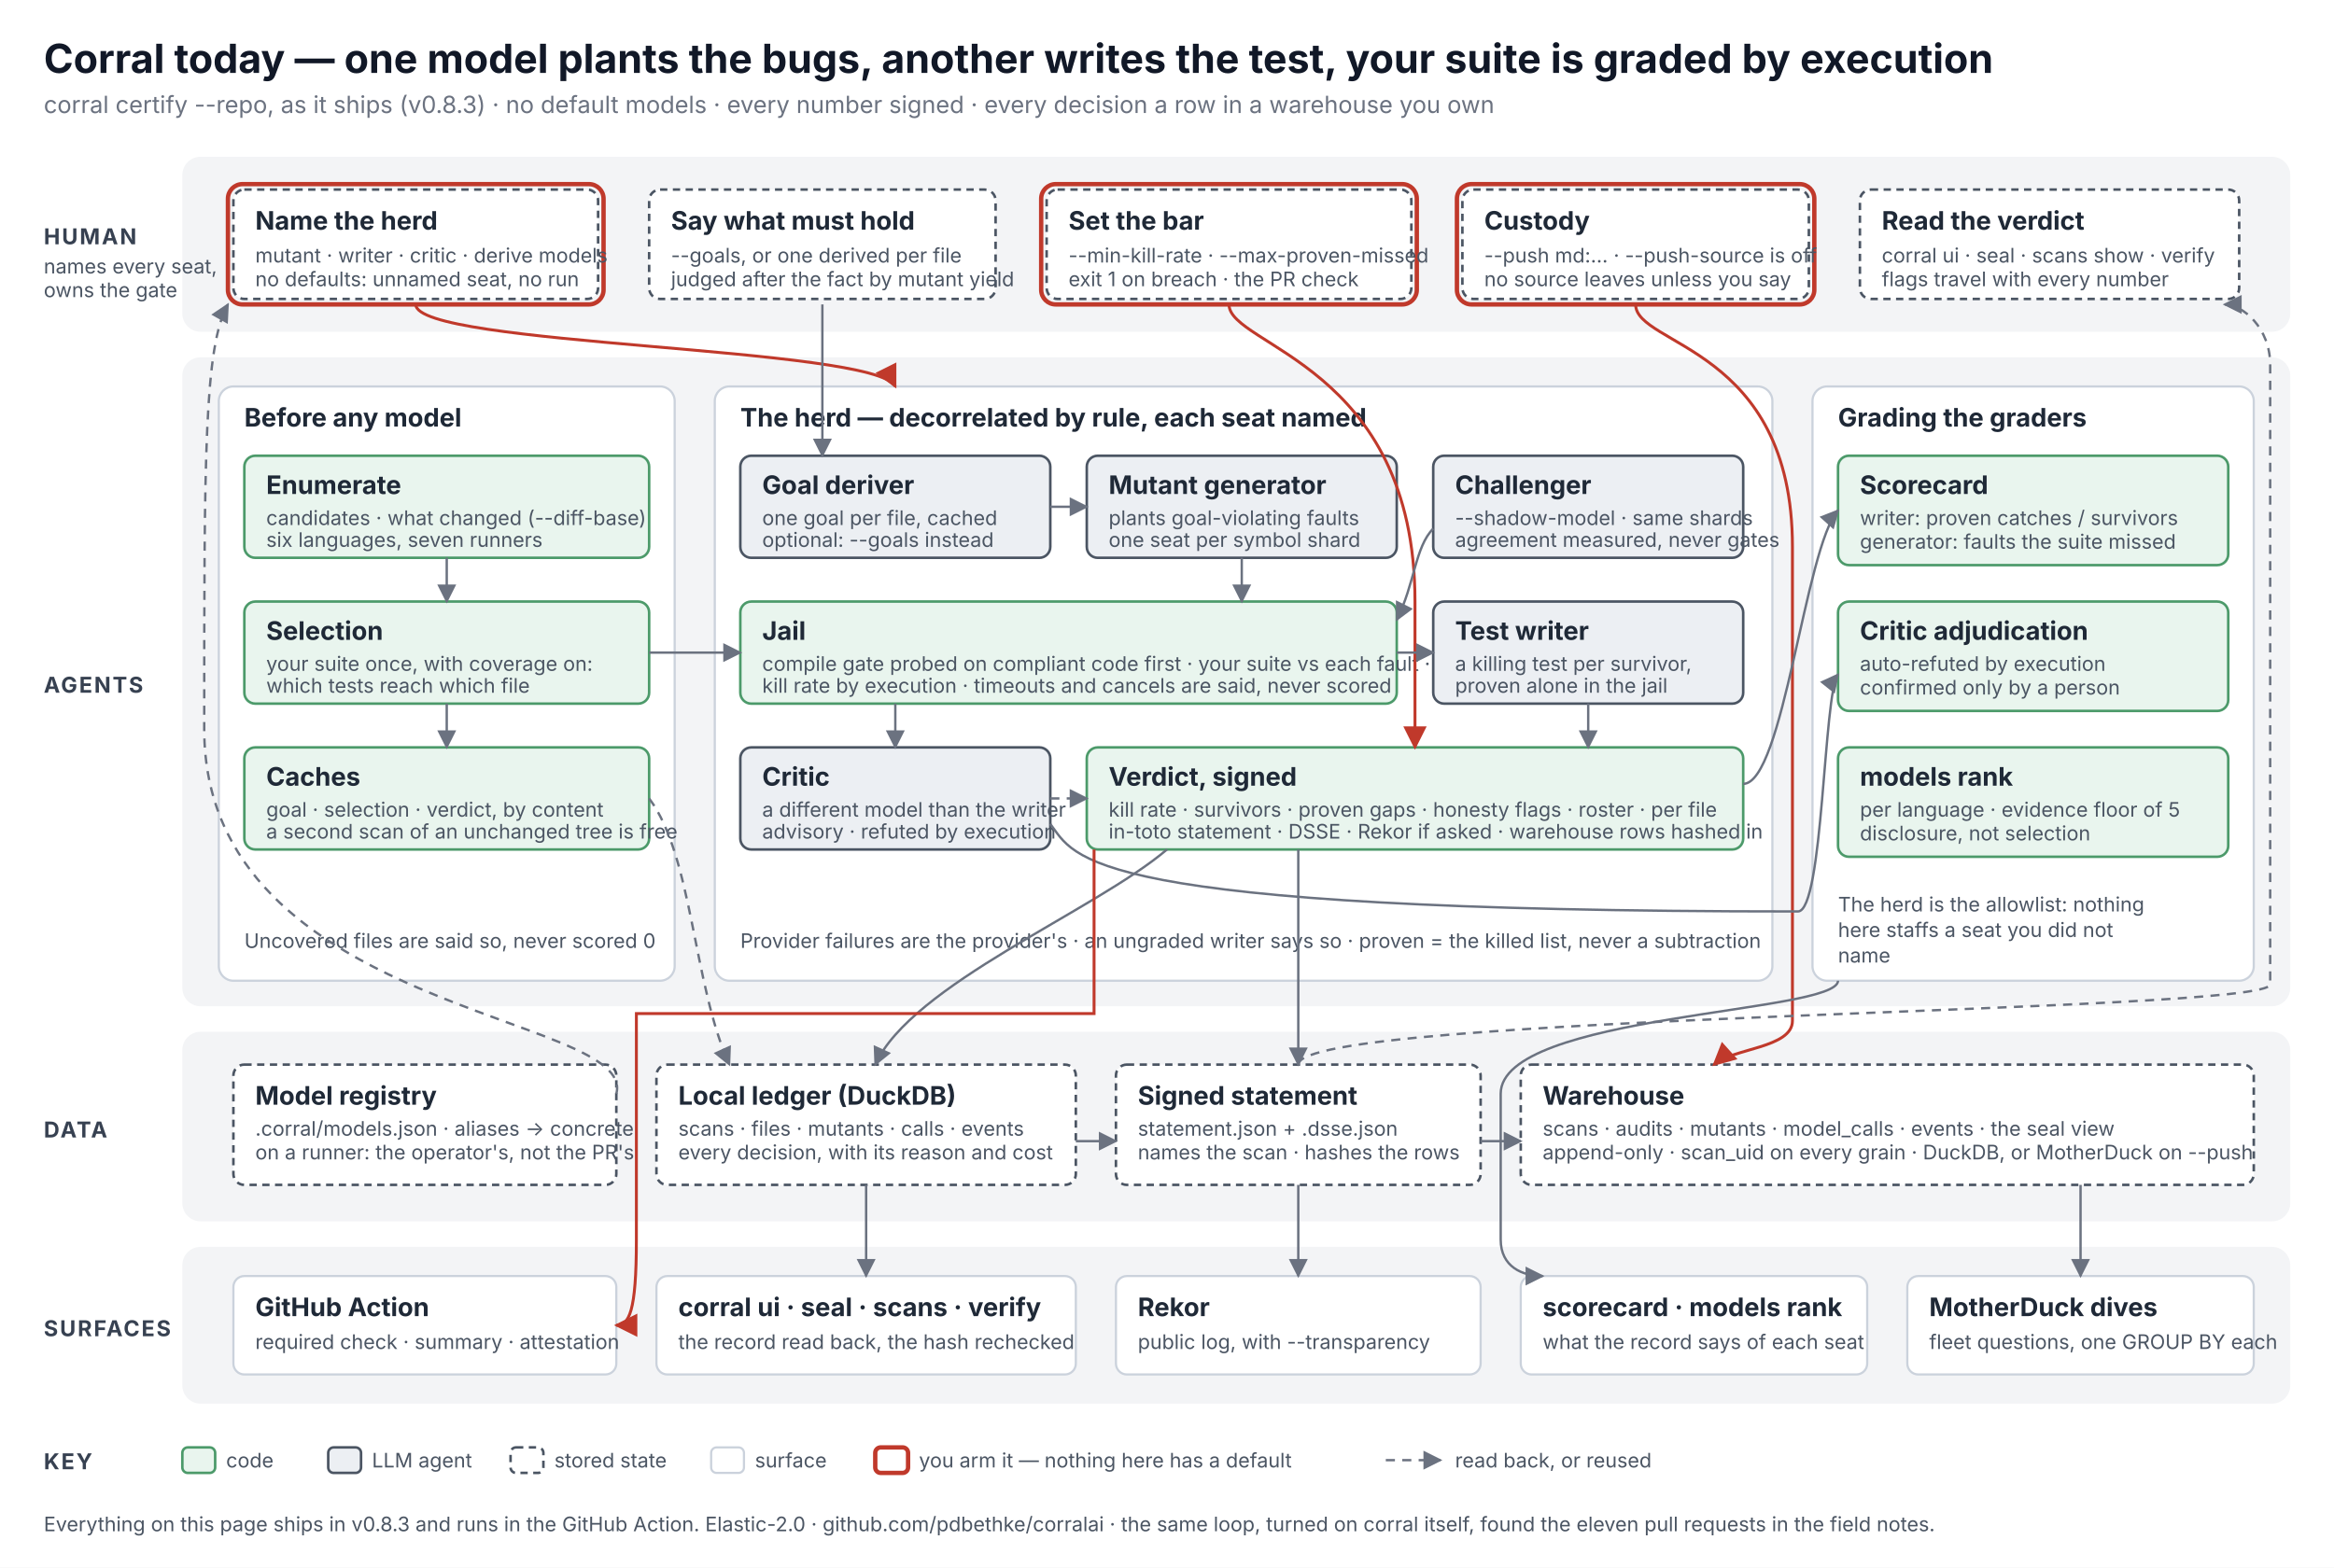
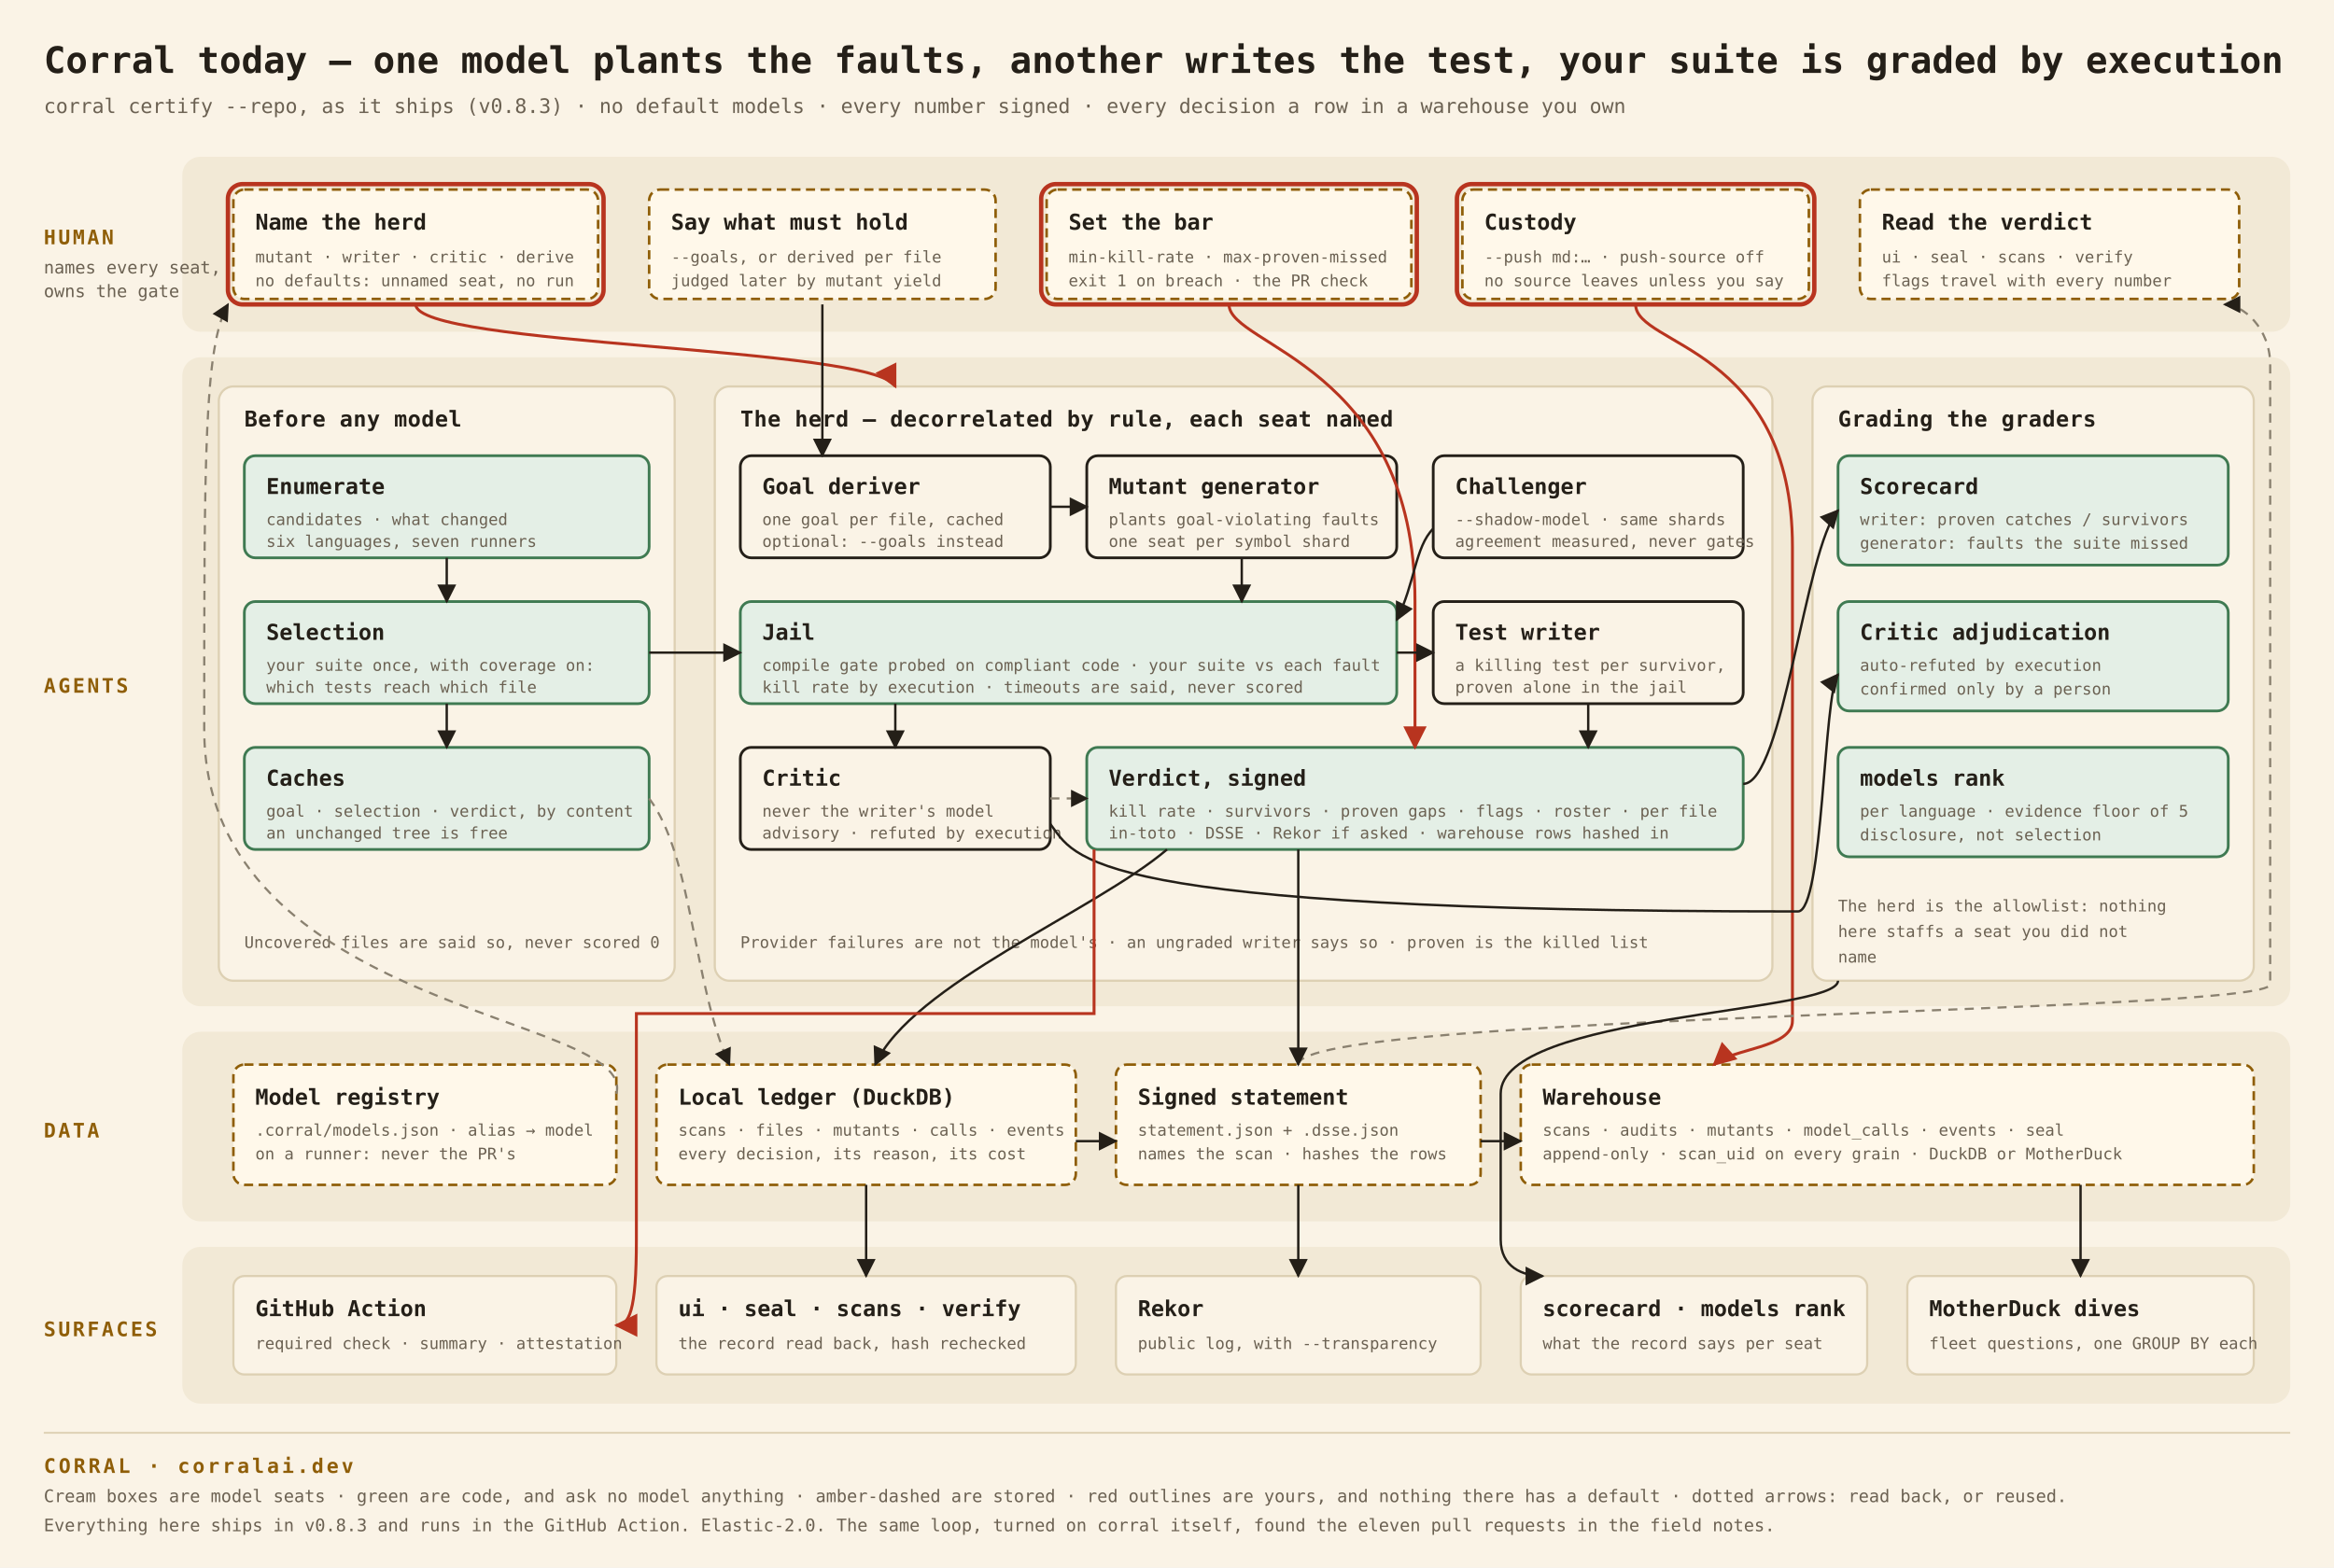
- <svg xmlns="http://www.w3.org/2000/svg" width="1280" height="860" viewBox="0 0 1280 860" font-family="Inter, 'Helvetica Neue', Arial, sans-serif" font-size="12">
+ <svg xmlns="http://www.w3.org/2000/svg" width="1280" height="860" viewBox="0 0 1280 860" font-family="ui-monospace, SFMono-Regular, Menlo, 'Cascadia Code', 'Fira Code', monospace" font-size="12">
  <defs>
    <marker id="arr" viewBox="0 0 10 10" refX="9" refY="5" markerWidth="8" markerHeight="8" orient="auto-start-reverse">
-       <path d="M0,0 L10,5 L0,10 z" fill="#6b7280" />
+       <path d="M0,0 L10,5 L0,10 z" fill="#241f18" />
    </marker>
    <marker id="arr-red" viewBox="0 0 10 10" refX="9" refY="5" markerWidth="8" markerHeight="8" orient="auto-start-reverse">
-       <path d="M0,0 L10,5 L0,10 z" fill="#c0392b" />
+       <path d="M0,0 L10,5 L0,10 z" fill="#b8341f" />
    </marker>
    <style>
-       .lane { fill: #f3f4f6; }
-       .lanelabel { font-size: 12px; font-weight: 700; letter-spacing: .08em; fill: #374151; }
-       .group { fill: #ffffff; stroke: #cbd2dc; stroke-width: 1.2; }
-       .grouptitle { font-size: 14px; font-weight: 700; fill: #1f2937; }
-       .agent { fill: #eceff3; stroke: #4b5563; stroke-width: 1.4; }
-       .code { fill: #e9f5ee; stroke: #4c9a6a; stroke-width: 1.4; }
-       .state { fill: #ffffff; stroke: #4b5563; stroke-width: 1.4; stroke-dasharray: 4 3; }
-       .surface { fill: #ffffff; stroke: #cbd2dc; stroke-width: 1.2; }
-       .arm { fill: none; stroke: #c0392b; stroke-width: 2.4; }
-       .t { font-size: 14px; font-weight: 700; fill: #1f2937; }
-       .s { font-size: 11px; fill: #4b5563; }
-       .flow { fill: none; stroke: #6b7280; stroke-width: 1.3; marker-end: url(#arr); }
-       .flowred { fill: none; stroke: #c0392b; stroke-width: 1.6; marker-end: url(#arr-red); }
-       .flowback { fill: none; stroke: #6b7280; stroke-width: 1.3; stroke-dasharray: 5 4; marker-end: url(#arr); }
-       .title { font-size: 22px; font-weight: 700; fill: #111827; }
-       .subtitle { font-size: 13px; fill: #6b7280; }
-       .key { font-size: 11px; fill: #4b5563; }
+       .lane { fill: #f2e9d6; }
+       .lanelabel { font-size: 11px; font-weight: 700; letter-spacing: .12em; fill: #8f5e08; }
+       .group { fill: #faf3e6; stroke: #ddd0b3; stroke-width: 1.2; }
+       .grouptitle { font-size: 12px; font-weight: 700; fill: #241f18; letter-spacing: .02em; }
+       .agent { fill: #faf3e6; stroke: #241f18; stroke-width: 1.5; }
+       .code { fill: #e4efe6; stroke: #3f7a52; stroke-width: 1.5; }
+       .state { fill: #fff8ea; stroke: #8f5e08; stroke-width: 1.4; stroke-dasharray: 5 3; }
+       .surface { fill: #faf3e6; stroke: #ddd0b3; stroke-width: 1.2; }
+       .arm { fill: none; stroke: #b8341f; stroke-width: 2.4; }
+       .t { font-size: 12px; font-weight: 700; fill: #241f18; }
+       .s { font-size: 8.8px; fill: #6b6152; }
+       .flow { fill: none; stroke: #241f18; stroke-width: 1.3; marker-end: url(#arr); }
+       .flowred { fill: none; stroke: #b8341f; stroke-width: 1.6; marker-end: url(#arr-red); }
+       .flowback { fill: none; stroke: #8a8170; stroke-width: 1.2; stroke-dasharray: 5 4; marker-end: url(#arr); }
+       .title { font-size: 20px; font-weight: 700; fill: #241f18; }
+       .subtitle { font-size: 11px; fill: #6b6152; }
+       .key { font-size: 9.5px; fill: #6b6152; }
+       .brand { font-size: 11px; font-weight: 700; fill: #8f5e08; letter-spacing: .14em; }
    </style>
  </defs>
-   <rect width="1280" height="860" fill="#ffffff" />
-   <text x="24" y="40" class="title">Corral today — one model plants the bugs, another writes the test, your suite is graded by execution</text>
+   <rect width="1280" height="860" fill="#faf3e6" />
+   <text x="24" y="40" class="title">Corral today — one model plants the faults, another writes the test, your suite is graded by execution</text>
  <text x="24" y="62" class="subtitle">corral certify --repo, as it ships (v0.8.3) · no default models · every number signed · every decision a row in a warehouse you own</text>
  <rect x="100" y="86" width="1156" height="96" rx="10" class="lane" />
  <text x="24" y="134" class="lanelabel">HUMAN</text>
  <text x="24" y="150" class="key">names every seat,</text>
  <text x="24" y="163" class="key">owns the gate</text>
  <rect x="100" y="196" width="1156" height="356" rx="10" class="lane" />
  <text x="24" y="380" class="lanelabel">AGENTS</text>
  <rect x="100" y="566" width="1156" height="104" rx="10" class="lane" />
  <text x="24" y="624" class="lanelabel">DATA</text>
  <rect x="100" y="684" width="1156" height="86" rx="10" class="lane" />
  <text x="24" y="733" class="lanelabel">SURFACES</text>
  <g>
    <rect x="128" y="104" width="200" height="60" rx="6" class="state" />
    <rect x="125" y="101" width="206" height="66" rx="8" class="arm" />
    <text x="140" y="126" class="t">Name the herd</text>
-     <text x="140" y="144" class="s">mutant · writer · critic · derive models</text>
+     <text x="140" y="144" class="s">mutant · writer · critic · derive</text>
    <text x="140" y="157" class="s">no defaults: unnamed seat, no run</text>
  </g>
  <g>
    <rect x="356" y="104" width="190" height="60" rx="6" class="state" />
    <text x="368" y="126" class="t">Say what must hold</text>
-     <text x="368" y="144" class="s">--goals, or one derived per file</text>
-     <text x="368" y="157" class="s">judged after the fact by mutant yield</text>
+     <text x="368" y="144" class="s">--goals, or derived per file</text>
+     <text x="368" y="157" class="s">judged later by mutant yield</text>
  </g>
  <g>
    <rect x="574" y="104" width="200" height="60" rx="6" class="state" />
    <rect x="571" y="101" width="206" height="66" rx="8" class="arm" />
    <text x="586" y="126" class="t">Set the bar</text>
-     <text x="586" y="144" class="s">--min-kill-rate · --max-proven-missed</text>
+     <text x="586" y="144" class="s">min-kill-rate · max-proven-missed</text>
    <text x="586" y="157" class="s">exit 1 on breach · the PR check</text>
  </g>
  <g>
    <rect x="802" y="104" width="190" height="60" rx="6" class="state" />
    <rect x="799" y="101" width="196" height="66" rx="8" class="arm" />
    <text x="814" y="126" class="t">Custody</text>
-     <text x="814" y="144" class="s">--push md:… · --push-source is off</text>
+     <text x="814" y="144" class="s">--push md:… · push-source off</text>
    <text x="814" y="157" class="s">no source leaves unless you say</text>
  </g>
  <g>
    <rect x="1020" y="104" width="208" height="60" rx="6" class="state" />
    <text x="1032" y="126" class="t">Read the verdict</text>
-     <text x="1032" y="144" class="s">corral ui · seal · scans show · verify</text>
+     <text x="1032" y="144" class="s">ui · seal · scans · verify</text>
    <text x="1032" y="157" class="s">flags travel with every number</text>
  </g>
  <rect x="120" y="212" width="250" height="326" rx="8" class="group" />
  <text x="134" y="234" class="grouptitle">Before any model</text>
  <g>
    <rect x="134" y="250" width="222" height="56" rx="6" class="code" />
    <text x="146" y="271" class="t">Enumerate</text>
-     <text x="146" y="288" class="s">candidates · what changed (--diff-base)</text>
+     <text x="146" y="288" class="s">candidates · what changed</text>
    <text x="146" y="300" class="s">six languages, seven runners</text>
  </g>
  <g>
    <rect x="134" y="330" width="222" height="56" rx="6" class="code" />
    <text x="146" y="351" class="t">Selection</text>
    <text x="146" y="368" class="s">your suite once, with coverage on:</text>
    <text x="146" y="380" class="s">which tests reach which file</text>
  </g>
  <g>
    <rect x="134" y="410" width="222" height="56" rx="6" class="code" />
    <text x="146" y="431" class="t">Caches</text>
    <text x="146" y="448" class="s">goal · selection · verdict, by content</text>
-     <text x="146" y="460" class="s">a second scan of an unchanged tree is free</text>
+     <text x="146" y="460" class="s">an unchanged tree is free</text>
  </g>
  <text x="134" y="520" class="s">Uncovered files are said so, never scored 0</text>
  <rect x="392" y="212" width="580" height="326" rx="8" class="group" />
  <text x="406" y="234" class="grouptitle">The herd — decorrelated by rule, each seat named</text>
  <g>
    <rect x="406" y="250" width="170" height="56" rx="6" class="agent" />
    <text x="418" y="271" class="t">Goal deriver</text>
    <text x="418" y="288" class="s">one goal per file, cached</text>
    <text x="418" y="300" class="s">optional: --goals instead</text>
  </g>
  <g>
    <rect x="596" y="250" width="170" height="56" rx="6" class="agent" />
    <text x="608" y="271" class="t">Mutant generator</text>
    <text x="608" y="288" class="s">plants goal-violating faults</text>
    <text x="608" y="300" class="s">one seat per symbol shard</text>
  </g>
  <g>
    <rect x="786" y="250" width="170" height="56" rx="6" class="agent" />
    <text x="798" y="271" class="t">Challenger</text>
    <text x="798" y="288" class="s">--shadow-model · same shards</text>
    <text x="798" y="300" class="s">agreement measured, never gates</text>
  </g>
  <g>
    <rect x="406" y="330" width="360" height="56" rx="6" class="code" />
    <text x="418" y="351" class="t">Jail</text>
-     <text x="418" y="368" class="s">compile gate probed on compliant code first · your suite vs each fault ·</text>
-     <text x="418" y="380" class="s">kill rate by execution · timeouts and cancels are said, never scored</text>
+     <text x="418" y="368" class="s">compile gate probed on compliant code · your suite vs each fault</text>
+     <text x="418" y="380" class="s">kill rate by execution · timeouts are said, never scored</text>
  </g>
  <g>
    <rect x="786" y="330" width="170" height="56" rx="6" class="agent" />
    <text x="798" y="351" class="t">Test writer</text>
    <text x="798" y="368" class="s">a killing test per survivor,</text>
    <text x="798" y="380" class="s">proven alone in the jail</text>
  </g>
  <g>
    <rect x="406" y="410" width="170" height="56" rx="6" class="agent" />
    <text x="418" y="431" class="t">Critic</text>
-     <text x="418" y="448" class="s">a different model than the writer</text>
+     <text x="418" y="448" class="s">never the writer's model</text>
    <text x="418" y="460" class="s">advisory · refuted by execution</text>
  </g>
  <g>
    <rect x="596" y="410" width="360" height="56" rx="6" class="code" />
    <text x="608" y="431" class="t">Verdict, signed</text>
-     <text x="608" y="448" class="s">kill rate · survivors · proven gaps · honesty flags · roster · per file</text>
-     <text x="608" y="460" class="s">in-toto statement · DSSE · Rekor if asked · warehouse rows hashed in</text>
-   </g>
-   <text x="406" y="520" class="s">Provider failures are the provider's · an ungraded writer says so · proven = the killed list, never a subtraction</text>
+     <text x="608" y="448" class="s">kill rate · survivors · proven gaps · flags · roster · per file</text>
+     <text x="608" y="460" class="s">in-toto · DSSE · Rekor if asked · warehouse rows hashed in</text>
+   </g>
+   <text x="406" y="520" class="s">Provider failures are not the model's · an ungraded writer says so · proven is the killed list</text>
  <rect x="994" y="212" width="242" height="326" rx="8" class="group" />
  <text x="1008" y="234" class="grouptitle">Grading the graders</text>
  <g>
    <rect x="1008" y="250" width="214" height="60" rx="6" class="code" />
    <text x="1020" y="271" class="t">Scorecard</text>
    <text x="1020" y="288" class="s">writer: proven catches / survivors</text>
    <text x="1020" y="301" class="s">generator: faults the suite missed</text>
  </g>
  <g>
    <rect x="1008" y="330" width="214" height="60" rx="6" class="code" />
    <text x="1020" y="351" class="t">Critic adjudication</text>
    <text x="1020" y="368" class="s">auto-refuted by execution</text>
    <text x="1020" y="381" class="s">confirmed only by a person</text>
  </g>
  <g>
    <rect x="1008" y="410" width="214" height="60" rx="6" class="code" />
    <text x="1020" y="431" class="t">models rank</text>
    <text x="1020" y="448" class="s">per language · evidence floor of 5</text>
    <text x="1020" y="461" class="s">disclosure, not selection</text>
  </g>
  <text x="1008" y="500" class="s">The herd is the allowlist: nothing</text>
  <text x="1008" y="514" class="s">here staffs a seat you did not</text>
  <text x="1008" y="528" class="s">name</text>
  <g>
    <rect x="128" y="584" width="210" height="66" rx="6" class="state" />
    <text x="140" y="606" class="t">Model registry</text>
-     <text x="140" y="623" class="s">.corral/models.json · aliases → concrete</text>
-     <text x="140" y="636" class="s">on a runner: the operator's, not the PR's</text>
+     <text x="140" y="623" class="s">.corral/models.json · alias → model</text>
+     <text x="140" y="636" class="s">on a runner: never the PR's</text>
  </g>
  <g>
    <rect x="360" y="584" width="230" height="66" rx="6" class="state" />
    <text x="372" y="606" class="t">Local ledger (DuckDB)</text>
    <text x="372" y="623" class="s">scans · files · mutants · calls · events</text>
-     <text x="372" y="636" class="s">every decision, with its reason and cost</text>
+     <text x="372" y="636" class="s">every decision, its reason, its cost</text>
  </g>
  <g>
    <rect x="612" y="584" width="200" height="66" rx="6" class="state" />
    <text x="624" y="606" class="t">Signed statement</text>
    <text x="624" y="623" class="s">statement.json + .dsse.json</text>
    <text x="624" y="636" class="s">names the scan · hashes the rows</text>
  </g>
  <g>
    <rect x="834" y="584" width="402" height="66" rx="6" class="state" />
    <text x="846" y="606" class="t">Warehouse</text>
-     <text x="846" y="623" class="s">scans · audits · mutants · model_calls · events · the seal view</text>
-     <text x="846" y="636" class="s">append-only · scan_uid on every grain · DuckDB, or MotherDuck on --push</text>
+     <text x="846" y="623" class="s">scans · audits · mutants · model_calls · events · seal</text>
+     <text x="846" y="636" class="s">append-only · scan_uid on every grain · DuckDB or MotherDuck</text>
  </g>
  <g>
    <rect x="128" y="700" width="210" height="54" rx="6" class="surface" />
    <text x="140" y="722" class="t">GitHub Action</text>
    <text x="140" y="740" class="s">required check · summary · attestation</text>
  </g>
  <g>
    <rect x="360" y="700" width="230" height="54" rx="6" class="surface" />
-     <text x="372" y="722" class="t">corral ui · seal · scans · verify</text>
-     <text x="372" y="740" class="s">the record read back, the hash rechecked</text>
+     <text x="372" y="722" class="t">ui · seal · scans · verify</text>
+     <text x="372" y="740" class="s">the record read back, hash rechecked</text>
  </g>
  <g>
    <rect x="612" y="700" width="200" height="54" rx="6" class="surface" />
    <text x="624" y="722" class="t">Rekor</text>
    <text x="624" y="740" class="s">public log, with --transparency</text>
  </g>
  <g>
    <rect x="834" y="700" width="190" height="54" rx="6" class="surface" />
    <text x="846" y="722" class="t">scorecard · models rank</text>
-     <text x="846" y="740" class="s">what the record says of each seat</text>
+     <text x="846" y="740" class="s">what the record says per seat</text>
  </g>
  <g>
    <rect x="1046" y="700" width="190" height="54" rx="6" class="surface" />
    <text x="1058" y="722" class="t">MotherDuck dives</text>
    <text x="1058" y="740" class="s">fleet questions, one GROUP BY each</text>
  </g>
  <path d="M228,167 C228,190 480,190 491,212" class="flowred" />
  <path d="M451,167 L451,250" class="flow" />
  <path d="M674,167 C674,190 776,200 776,330 L776,410" class="flowred" />
  <path d="M897,167 C897,190 983,190 983,300 L983,560 C983,575 950,575 940,584" class="flowred" />
  <path d="M712,584 C712,556 1245,556 1245,540 L1245,200 C1245,180 1230,167 1220,167" class="flowback" />
  <path d="M245,306 L245,330" class="flow" />
  <path d="M245,386 L245,410" class="flow" />
  <path d="M356,358 L406,358" class="flow" />
  <path d="M576,278 L596,278" class="flow" />
  <path d="M681,306 L681,330" class="flow" />
  <path d="M786,290 C776,300 776,320 766,340" class="flow" />
  <path d="M766,358 L786,358" class="flow" />
  <path d="M871,386 L871,410" class="flow" />
  <path d="M491,386 L491,410" class="flow" />
  <path d="M576,438 L596,438" class="flowback" />
  <path d="M712,466 L712,584" class="flow" />
  <path d="M640,466 C600,500 500,540 480,584" class="flow" />
  <path d="M956,430 C978,430 990,300 1008,280" class="flow" />
  <path d="M576,452 C590,470 590,500 986,500 C1000,500 1000,380 1008,370" class="flow" />
  <path d="M590,626 L612,626" class="flow" />
  <path d="M812,626 L834,626" class="flow" />
  <path d="M338,600 C350,556 112,556 112,400 C112,250 112,190 125,167" class="flowback" />
  <path d="M356,438 C380,470 380,540 400,584" class="flowback" />
  <path d="M712,650 L712,700" class="flow" />
  <path d="M475,650 L475,700" class="flow" />
  <path d="M1141,650 L1141,700" class="flow" />
  <path d="M1008,538 C1008,556 823,556 823,600 L823,680 C823,695 835,700 846,700" class="flow" />
  <path d="M600,466 L600,556 L349,556 L349,680 C349,720 345,727 338,727" class="flowred" />
-   <text x="24" y="806" class="lanelabel">KEY</text>
-   <rect x="100" y="794" width="18" height="14" rx="3" class="code" />
-   <text x="124" y="805" class="key">code</text>
-   <rect x="180" y="794" width="18" height="14" rx="3" class="agent" />
-   <text x="204" y="805" class="key">LLM agent</text>
-   <rect x="280" y="794" width="18" height="14" rx="3" class="state" />
-   <text x="304" y="805" class="key">stored state</text>
-   <rect x="390" y="794" width="18" height="14" rx="3" class="surface" />
-   <text x="414" y="805" class="key">surface</text>
-   <rect x="480" y="794" width="18" height="14" rx="3" class="arm" />
-   <text x="504" y="805" class="key">you arm it — nothing here has a default</text>
-   <line x1="760" y1="801" x2="790" y2="801" class="flowback" />
-   <text x="798" y="805" class="key">read back, or reused</text>
-   <text x="24" y="840" class="key">Everything on this page ships in v0.8.3 and runs in the GitHub Action. Elastic-2.0 · github.com/pdbethke/corralai · the same loop, turned on corral itself, found the eleven pull requests in the field notes.</text>
+   <line x1="24" y1="786" x2="1256" y2="786" stroke="#ddd0b3" stroke-width="1" />
+   <text x="24" y="808" class="brand">CORRAL · corralai.dev</text>
+   <text x="24" y="824" class="key">Cream boxes are model seats · green are code, and ask no model anything · amber-dashed are stored · red outlines are yours, and nothing there has a default · dotted arrows: read back, or reused.</text>
+   <text x="24" y="840" class="key">Everything here ships in v0.8.3 and runs in the GitHub Action. Elastic-2.0. The same loop, turned on corral itself, found the eleven pull requests in the field notes.</text>
</svg>
